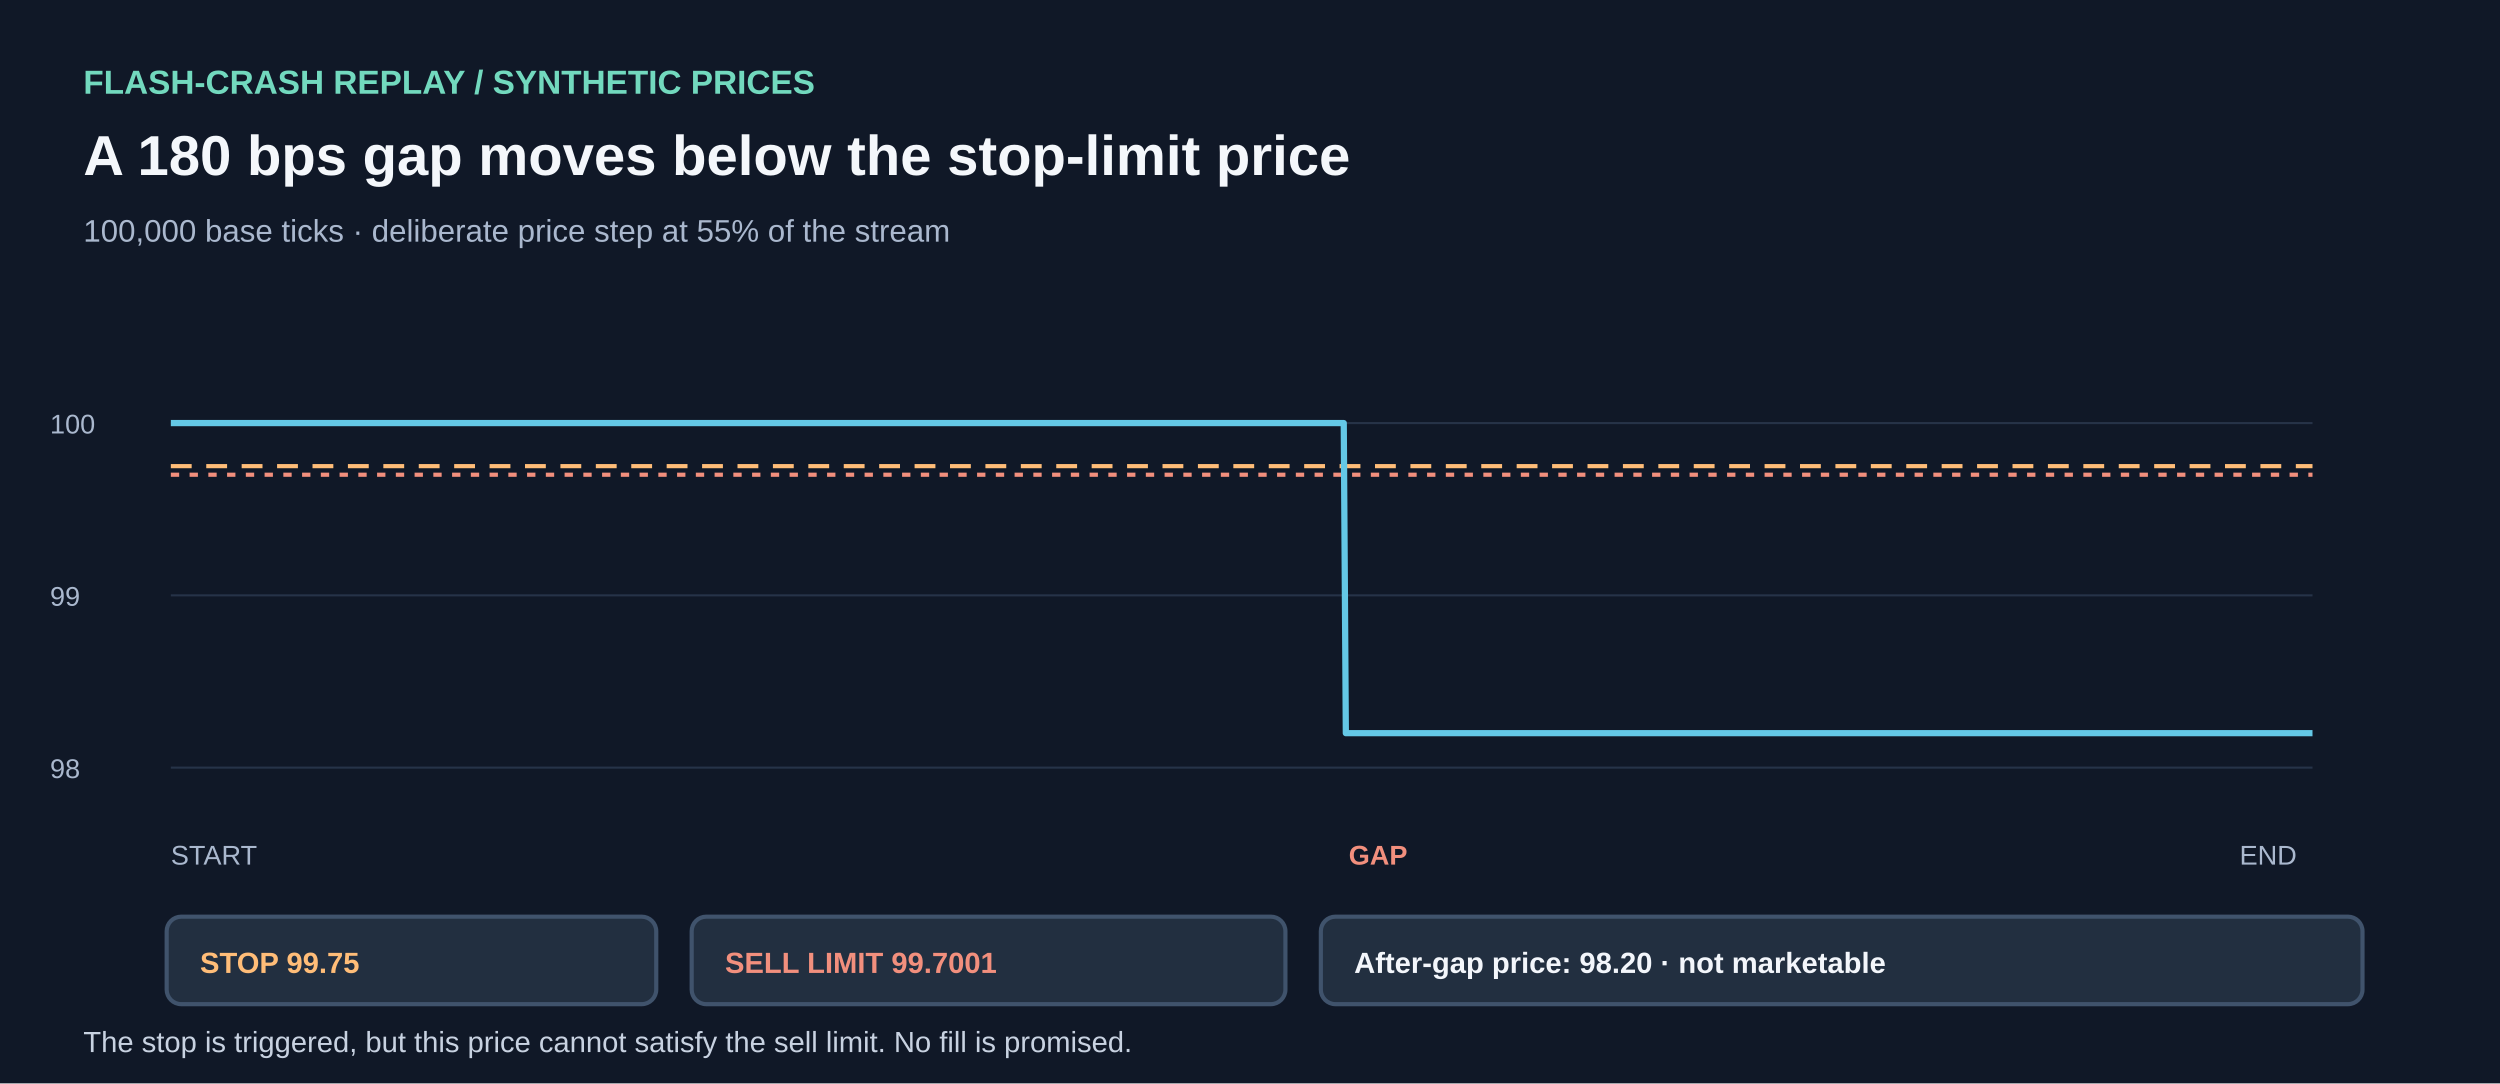
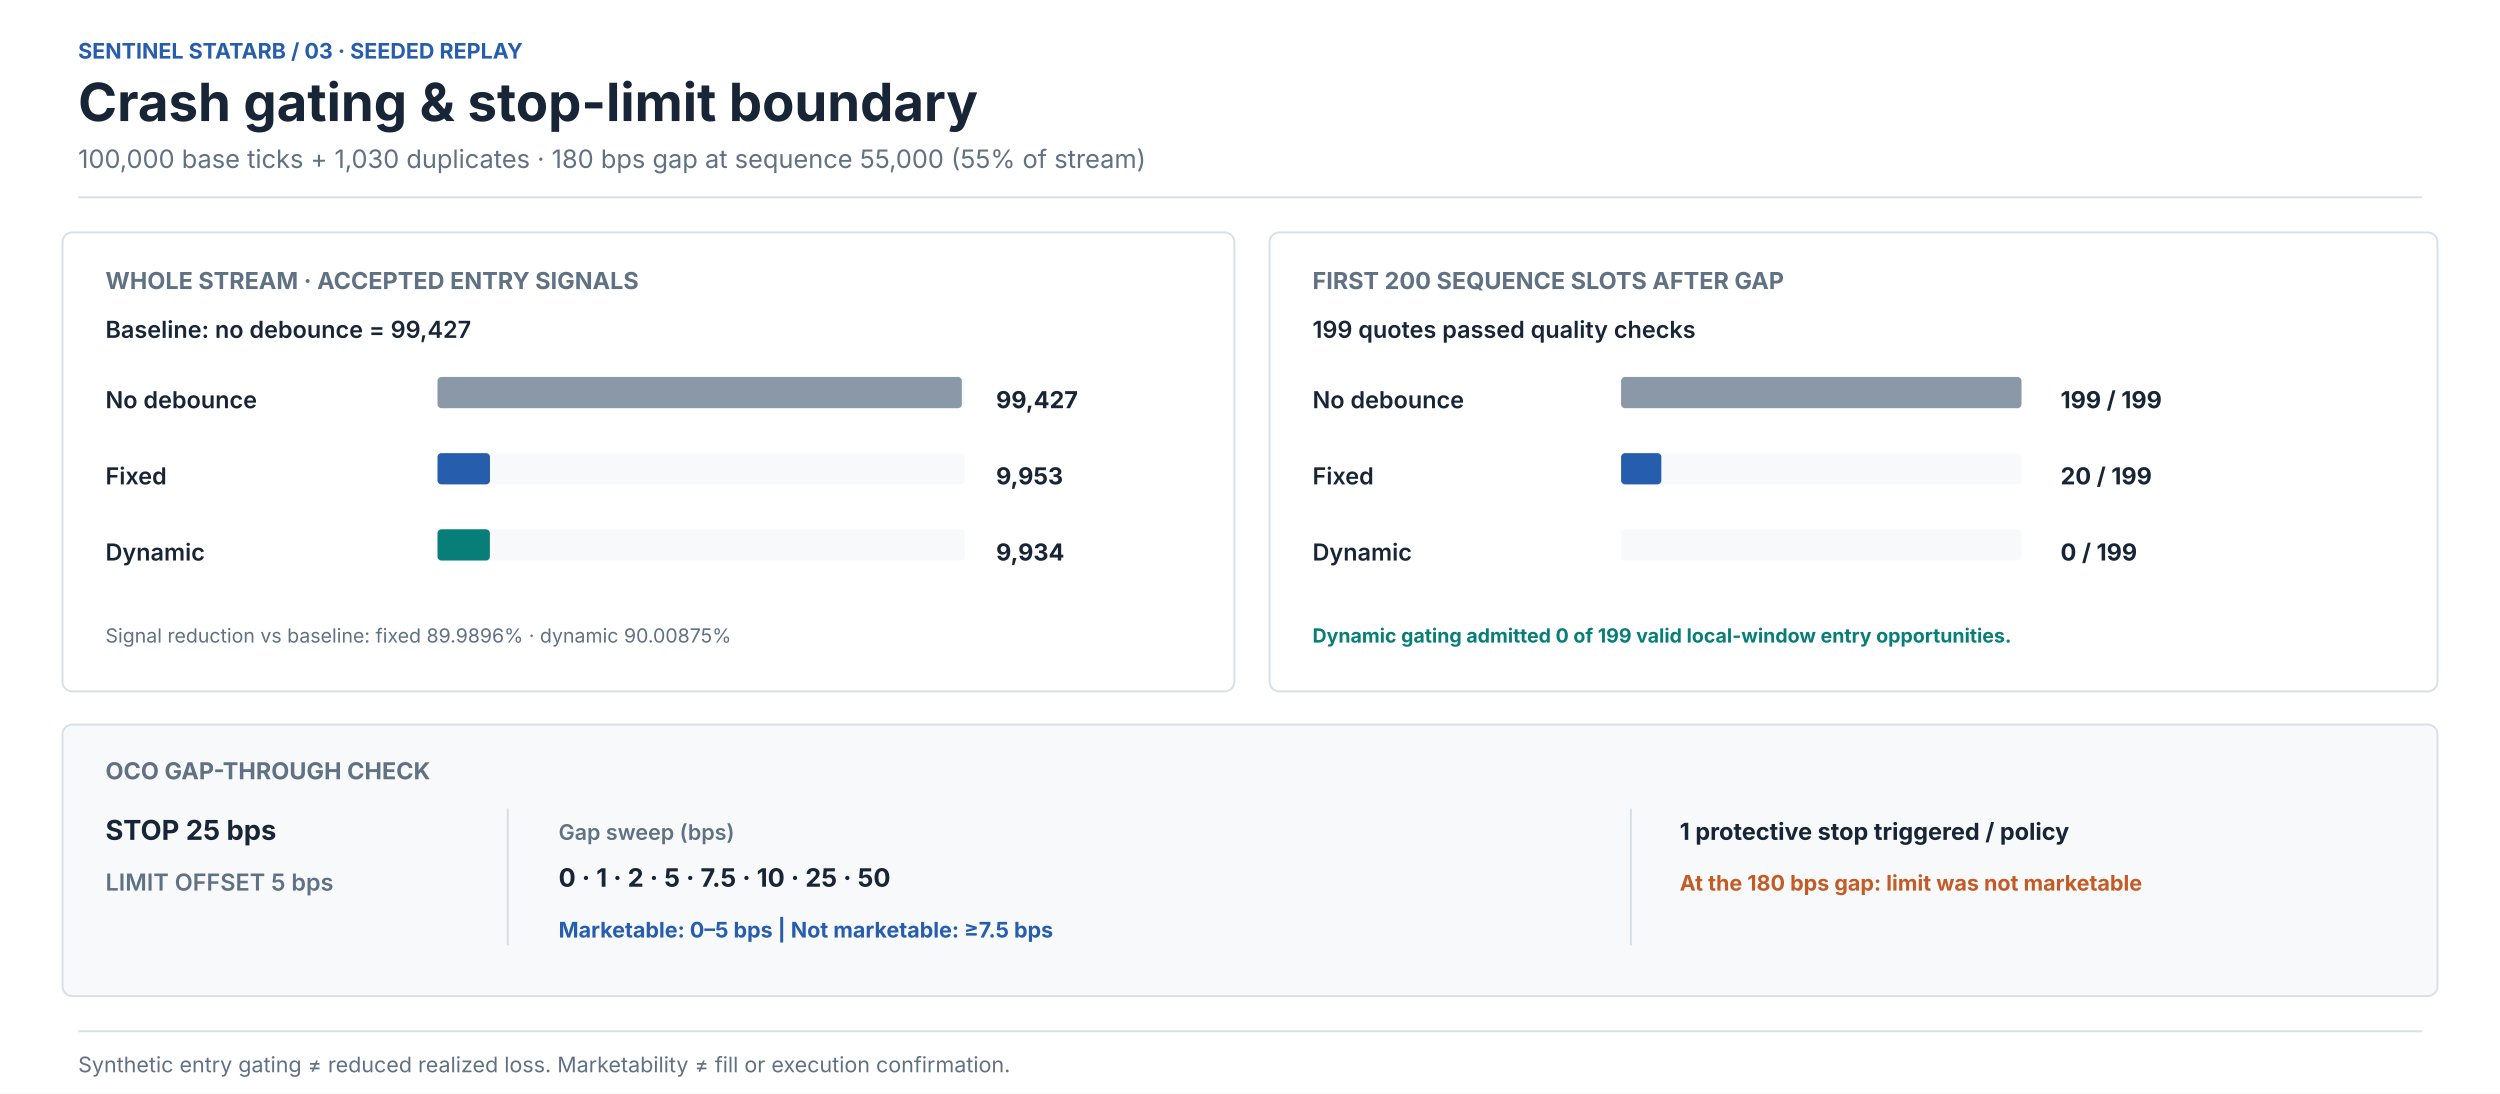
- <svg xmlns="http://www.w3.org/2000/svg" width="1200" height="520" viewBox="0 0 1200 520">
-   <rect width="1200" height="520" fill="#101827" />
-   <text x="40" y="45" font-family="Arial,sans-serif" font-size="16" font-weight="700" fill="#72d9be">FLASH-CRASH REPLAY / SYNTHETIC PRICES</text>
-   <text x="40" y="84" font-family="Arial,sans-serif" font-size="27" font-weight="700" fill="#f4f7fb">A 180 bps gap moves below the stop-limit price</text>
-   <text x="40" y="116" font-family="Arial,sans-serif" font-size="15" font-weight="400" fill="#aab8ce">100,000 base ticks · deliberate price step at 55% of the stream</text>
-   <path d="M82 203.08 H1110" stroke="#263348" stroke-width="1" />
-   <text x="24" y="208.077" font-family="Arial,sans-serif" font-size="13" font-weight="400" fill="#aab8ce">100</text>
-   <path d="M82 285.77 H1110" stroke="#263348" stroke-width="1" />
-   <text x="24" y="290.769" font-family="Arial,sans-serif" font-size="13" font-weight="400" fill="#aab8ce">99</text>
-   <path d="M82 368.46 H1110" stroke="#263348" stroke-width="1" />
-   <text x="24" y="373.462" font-family="Arial,sans-serif" font-size="13" font-weight="400" fill="#aab8ce">98</text>
-   <path d="M82 223.75 H1110" stroke="#ffbd78" stroke-width="2" stroke-dasharray="10 7" />
-   <path d="M82 227.87 H1110" stroke="#f28f7d" stroke-width="2" stroke-dasharray="4 5" />
-   <path d="M82 203.08 L645 203.08 L646 351.92 L1110 351.92" fill="none" stroke="#64c8e6" stroke-width="3" stroke-linejoin="round" />
-   <text x="82" y="415" font-family="Arial,sans-serif" font-size="13" font-weight="400" fill="#aab8ce">START</text>
-   <text x="647.4" y="415" font-family="Arial,sans-serif" font-size="13" font-weight="700" fill="#f28f7d">GAP</text>
-   <text x="1075" y="415" font-family="Arial,sans-serif" font-size="13" font-weight="400" fill="#aab8ce">END</text>
-   <rect x="80" y="440" width="235" height="42" rx="7" fill="#222f40" stroke="#40536c" stroke-width="2" />
-   <text x="96" y="467" font-family="Arial,sans-serif" font-size="14" font-weight="700" fill="#ffbd78">STOP  99.75</text>
-   <rect x="332" y="440" width="285" height="42" rx="7" fill="#222f40" stroke="#40536c" stroke-width="2" />
-   <text x="348" y="467" font-family="Arial,sans-serif" font-size="14" font-weight="700" fill="#f28f7d">SELL LIMIT  99.7001</text>
-   <rect x="634" y="440" width="500" height="42" rx="7" fill="#222f40" stroke="#40536c" stroke-width="2" />
-   <text x="650" y="467" font-family="Arial,sans-serif" font-size="14" font-weight="700" fill="#f3f6fb">After-gap price: 98.20 · not marketable</text>
-   <text x="40" y="505" font-family="Arial,sans-serif" font-size="14" font-weight="400" fill="#c8d2e1">The stop is triggered, but this price cannot satisfy the sell limit. No fill is promised.</text>
+ <svg xmlns="http://www.w3.org/2000/svg" width="1280" height="560" viewBox="0 0 1280 560">
+   <defs>
+     <marker id="arrow" markerWidth="7" markerHeight="7" refX="5" refY="3.5" orient="auto">
+       <path d="M0,0 L6,3.5 L0,7 Z" fill="#8291a2" />
+     </marker>
+   </defs>
+   <rect x="0" y="0" width="1280" height="560" rx="0" fill="#ffffff" stroke="#ffffff" stroke-width="0" />
+   <rect x="0" y="0" width="1280" height="1" rx="0" fill="#ffffff" stroke="#ffffff" stroke-width="0" />
+   <text x="40" y="30" font-family="Inter,Arial,sans-serif" font-size="11" font-weight="700" fill="#275dad" text-anchor="start">SENTINEL STATARB / 03 · SEEDED REPLAY</text>
+   <text x="40" y="62" font-family="Inter,Arial,sans-serif" font-size="27" font-weight="700" fill="#172536" text-anchor="start">Crash gating &amp; stop-limit boundary</text>
+   <text x="40" y="86" font-family="Inter,Arial,sans-serif" font-size="13" font-weight="400" fill="#607184" text-anchor="start">100,000 base ticks + 1,030 duplicates · 180 bps gap at sequence 55,000 (55% of stream)</text>
+   <line x1="40" y1="101" x2="1240" y2="101" stroke="#d7e0e8" stroke-width="1" />
+   <rect x="32" y="119" width="600" height="235" rx="5" fill="#ffffff" stroke="#d7e0e8" stroke-width="1" />
+   <text x="54" y="148" font-family="Inter,Arial,sans-serif" font-size="12" font-weight="700" fill="#607184" text-anchor="start">WHOLE STREAM · ACCEPTED ENTRY SIGNALS</text>
+   <text x="54" y="173" font-family="Inter,Arial,sans-serif" font-size="12" font-weight="600" fill="#172536" text-anchor="start">Baseline: no debounce = 99,427</text>
+   <text x="54" y="209" font-family="Inter,Arial,sans-serif" font-size="12" font-weight="600" fill="#172536" text-anchor="start">No debounce</text>
+   <rect x="224" y="193" width="270" height="16" rx="2" fill="#f7f9fb" stroke="#f7f9fb" stroke-width="0" />
+   <rect x="224" y="193" width="268.453" height="16" rx="2" fill="#8a98a8" stroke="#8a98a8" stroke-width="0" />
+   <text x="510" y="209" font-family="Inter,Arial,sans-serif" font-size="12" font-weight="700" fill="#172536" text-anchor="start">99,427</text>
+   <text x="54" y="248" font-family="Inter,Arial,sans-serif" font-size="12" font-weight="600" fill="#172536" text-anchor="start">Fixed</text>
+   <rect x="224" y="232" width="270" height="16" rx="2" fill="#f7f9fb" stroke="#f7f9fb" stroke-width="0" />
+   <rect x="224" y="232" width="26.873" height="16" rx="2" fill="#275dad" stroke="#275dad" stroke-width="0" />
+   <text x="510" y="248" font-family="Inter,Arial,sans-serif" font-size="12" font-weight="700" fill="#172536" text-anchor="start">9,953</text>
+   <text x="54" y="287" font-family="Inter,Arial,sans-serif" font-size="12" font-weight="600" fill="#172536" text-anchor="start">Dynamic</text>
+   <rect x="224" y="271" width="270" height="16" rx="2" fill="#f7f9fb" stroke="#f7f9fb" stroke-width="0" />
+   <rect x="224" y="271" width="26.822" height="16" rx="2" fill="#087e78" stroke="#087e78" stroke-width="0" />
+   <text x="510" y="287" font-family="Inter,Arial,sans-serif" font-size="12" font-weight="700" fill="#172536" text-anchor="start">9,934</text>
+   <text x="54" y="329" font-family="Inter,Arial,sans-serif" font-size="10" font-weight="400" fill="#607184" text-anchor="start">Signal reduction vs baseline: fixed 89.9896% · dynamic 90.00875%</text>
+   <rect x="650" y="119" width="598" height="235" rx="5" fill="#ffffff" stroke="#d7e0e8" stroke-width="1" />
+   <text x="672" y="148" font-family="Inter,Arial,sans-serif" font-size="12" font-weight="700" fill="#607184" text-anchor="start">FIRST 200 SEQUENCE SLOTS AFTER GAP</text>
+   <text x="672" y="173" font-family="Inter,Arial,sans-serif" font-size="12" font-weight="600" fill="#172536" text-anchor="start">199 quotes passed quality checks</text>
+   <text x="672" y="209" font-family="Inter,Arial,sans-serif" font-size="12" font-weight="600" fill="#172536" text-anchor="start">No debounce</text>
+   <rect x="830" y="193" width="205" height="16" rx="2" fill="#f7f9fb" stroke="#f7f9fb" stroke-width="0" />
+   <rect x="830" y="193" width="205" height="16" rx="2" fill="#8a98a8" stroke="#8a98a8" stroke-width="0" />
+   <text x="1055" y="209" font-family="Inter,Arial,sans-serif" font-size="12" font-weight="700" fill="#172536" text-anchor="start">199 / 199</text>
+   <text x="672" y="248" font-family="Inter,Arial,sans-serif" font-size="12" font-weight="600" fill="#172536" text-anchor="start">Fixed</text>
+   <rect x="830" y="232" width="205" height="16" rx="2" fill="#f7f9fb" stroke="#f7f9fb" stroke-width="0" />
+   <rect x="830" y="232" width="20.603" height="16" rx="2" fill="#275dad" stroke="#275dad" stroke-width="0" />
+   <text x="1055" y="248" font-family="Inter,Arial,sans-serif" font-size="12" font-weight="700" fill="#172536" text-anchor="start">20 / 199</text>
+   <text x="672" y="287" font-family="Inter,Arial,sans-serif" font-size="12" font-weight="600" fill="#172536" text-anchor="start">Dynamic</text>
+   <rect x="830" y="271" width="205" height="16" rx="2" fill="#f7f9fb" stroke="#f7f9fb" stroke-width="0" />
+   <text x="1055" y="287" font-family="Inter,Arial,sans-serif" font-size="12" font-weight="700" fill="#172536" text-anchor="start">0 / 199</text>
+   <text x="672" y="329" font-family="Inter,Arial,sans-serif" font-size="10" font-weight="700" fill="#087e78" text-anchor="start">Dynamic gating admitted 0 of 199 valid local-window entry opportunities.</text>
+   <rect x="32" y="371" width="1216" height="139" rx="5" fill="#f7f9fb" stroke="#d7e0e8" stroke-width="1" />
+   <text x="54" y="399" font-family="Inter,Arial,sans-serif" font-size="12" font-weight="700" fill="#607184" text-anchor="start">OCO GAP-THROUGH CHECK</text>
+   <text x="54" y="430" font-family="Inter,Arial,sans-serif" font-size="14" font-weight="700" fill="#172536" text-anchor="start">STOP 25 bps</text>
+   <text x="54" y="456" font-family="Inter,Arial,sans-serif" font-size="12" font-weight="600" fill="#607184" text-anchor="start">LIMIT OFFSET 5 bps</text>
+   <line x1="260" y1="414" x2="260" y2="484" stroke="#d7e0e8" stroke-width="1" />
+   <text x="286" y="430" font-family="Inter,Arial,sans-serif" font-size="11" font-weight="600" fill="#607184" text-anchor="start">Gap sweep (bps)</text>
+   <text x="286" y="454" font-family="Inter,Arial,sans-serif" font-size="13" font-weight="700" fill="#172536" text-anchor="start">0 · 1 · 2 · 5 · 7.5 · 10 · 25 · 50</text>
+   <text x="286" y="480" font-family="Inter,Arial,sans-serif" font-size="11" font-weight="700" fill="#275dad" text-anchor="start">Marketable: 0–5 bps  |  Not marketable: ≥7.5 bps</text>
+   <line x1="835" y1="414" x2="835" y2="484" stroke="#d7e0e8" stroke-width="1" />
+   <text x="860" y="430" font-family="Inter,Arial,sans-serif" font-size="12" font-weight="700" fill="#172536" text-anchor="start">1 protective stop triggered / policy</text>
+   <text x="860" y="456" font-family="Inter,Arial,sans-serif" font-size="11" font-weight="700" fill="#c45b25" text-anchor="start">At the 180 bps gap: limit was not marketable</text>
+   <line x1="40" y1="528" x2="1240" y2="528" stroke="#d7e0e8" stroke-width="1" />
+   <text x="40" y="549" font-family="Inter,Arial,sans-serif" font-size="11" font-weight="400" fill="#607184" text-anchor="start">Synthetic entry gating ≠ reduced realized loss. Marketability ≠ fill or execution confirmation.</text>
</svg>
